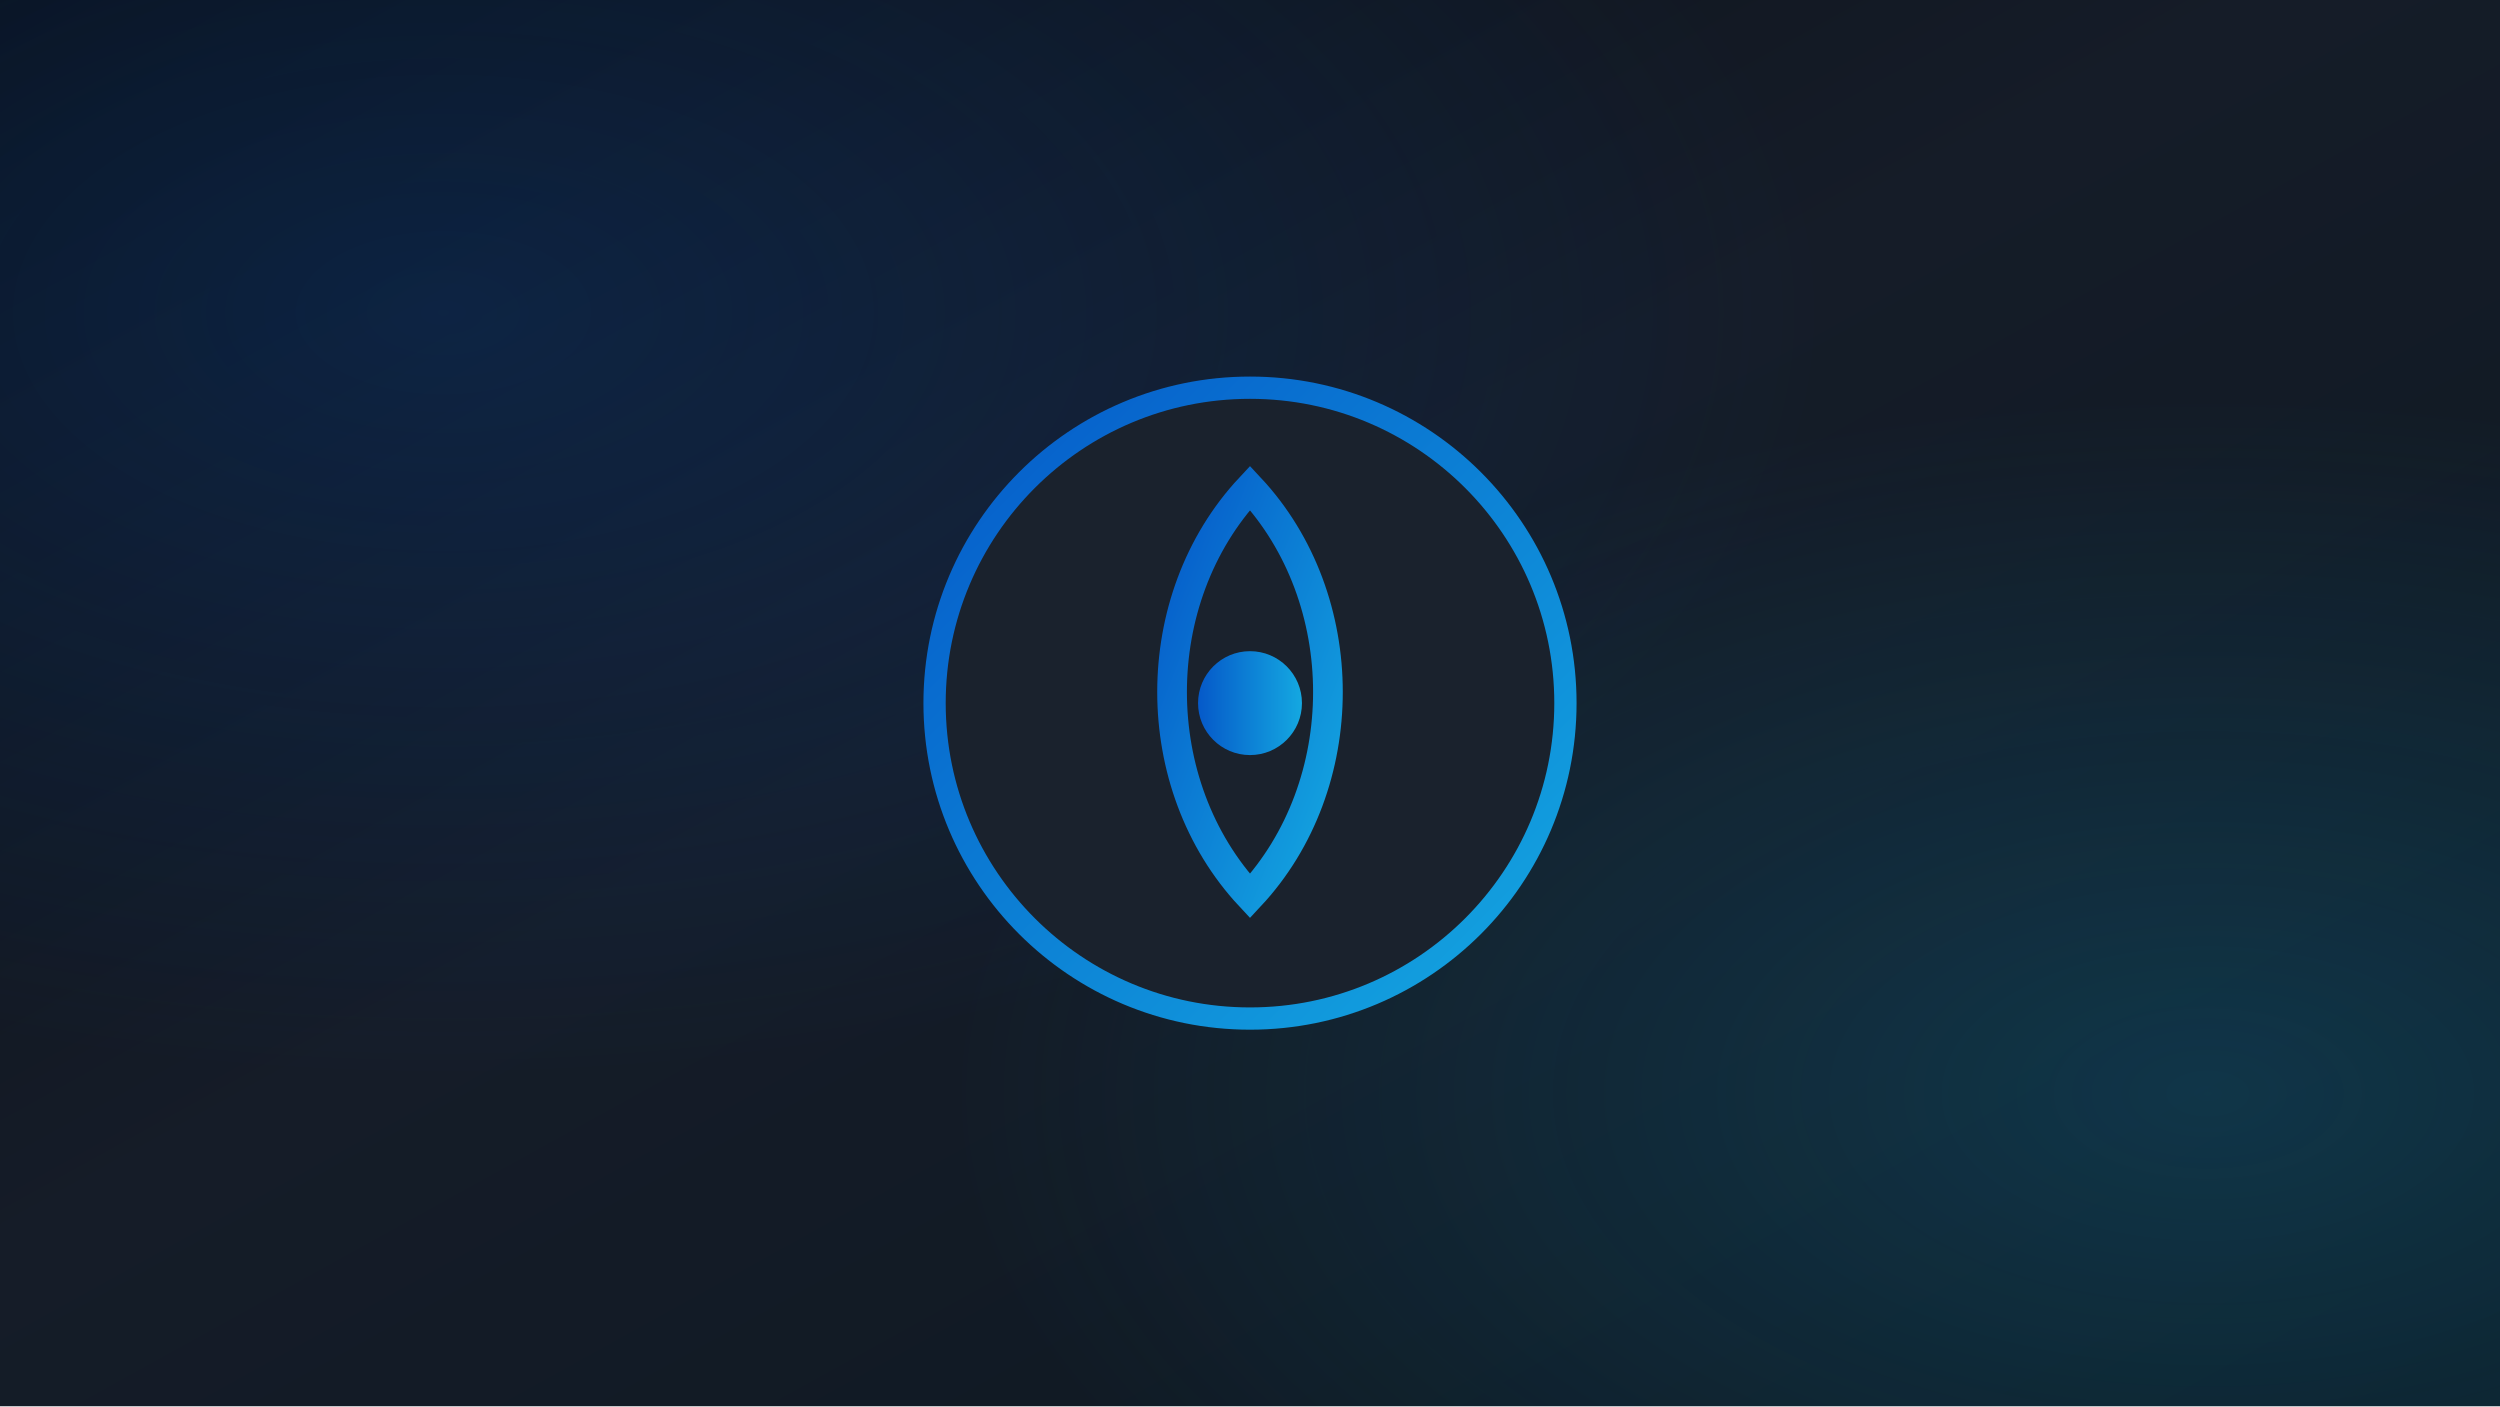
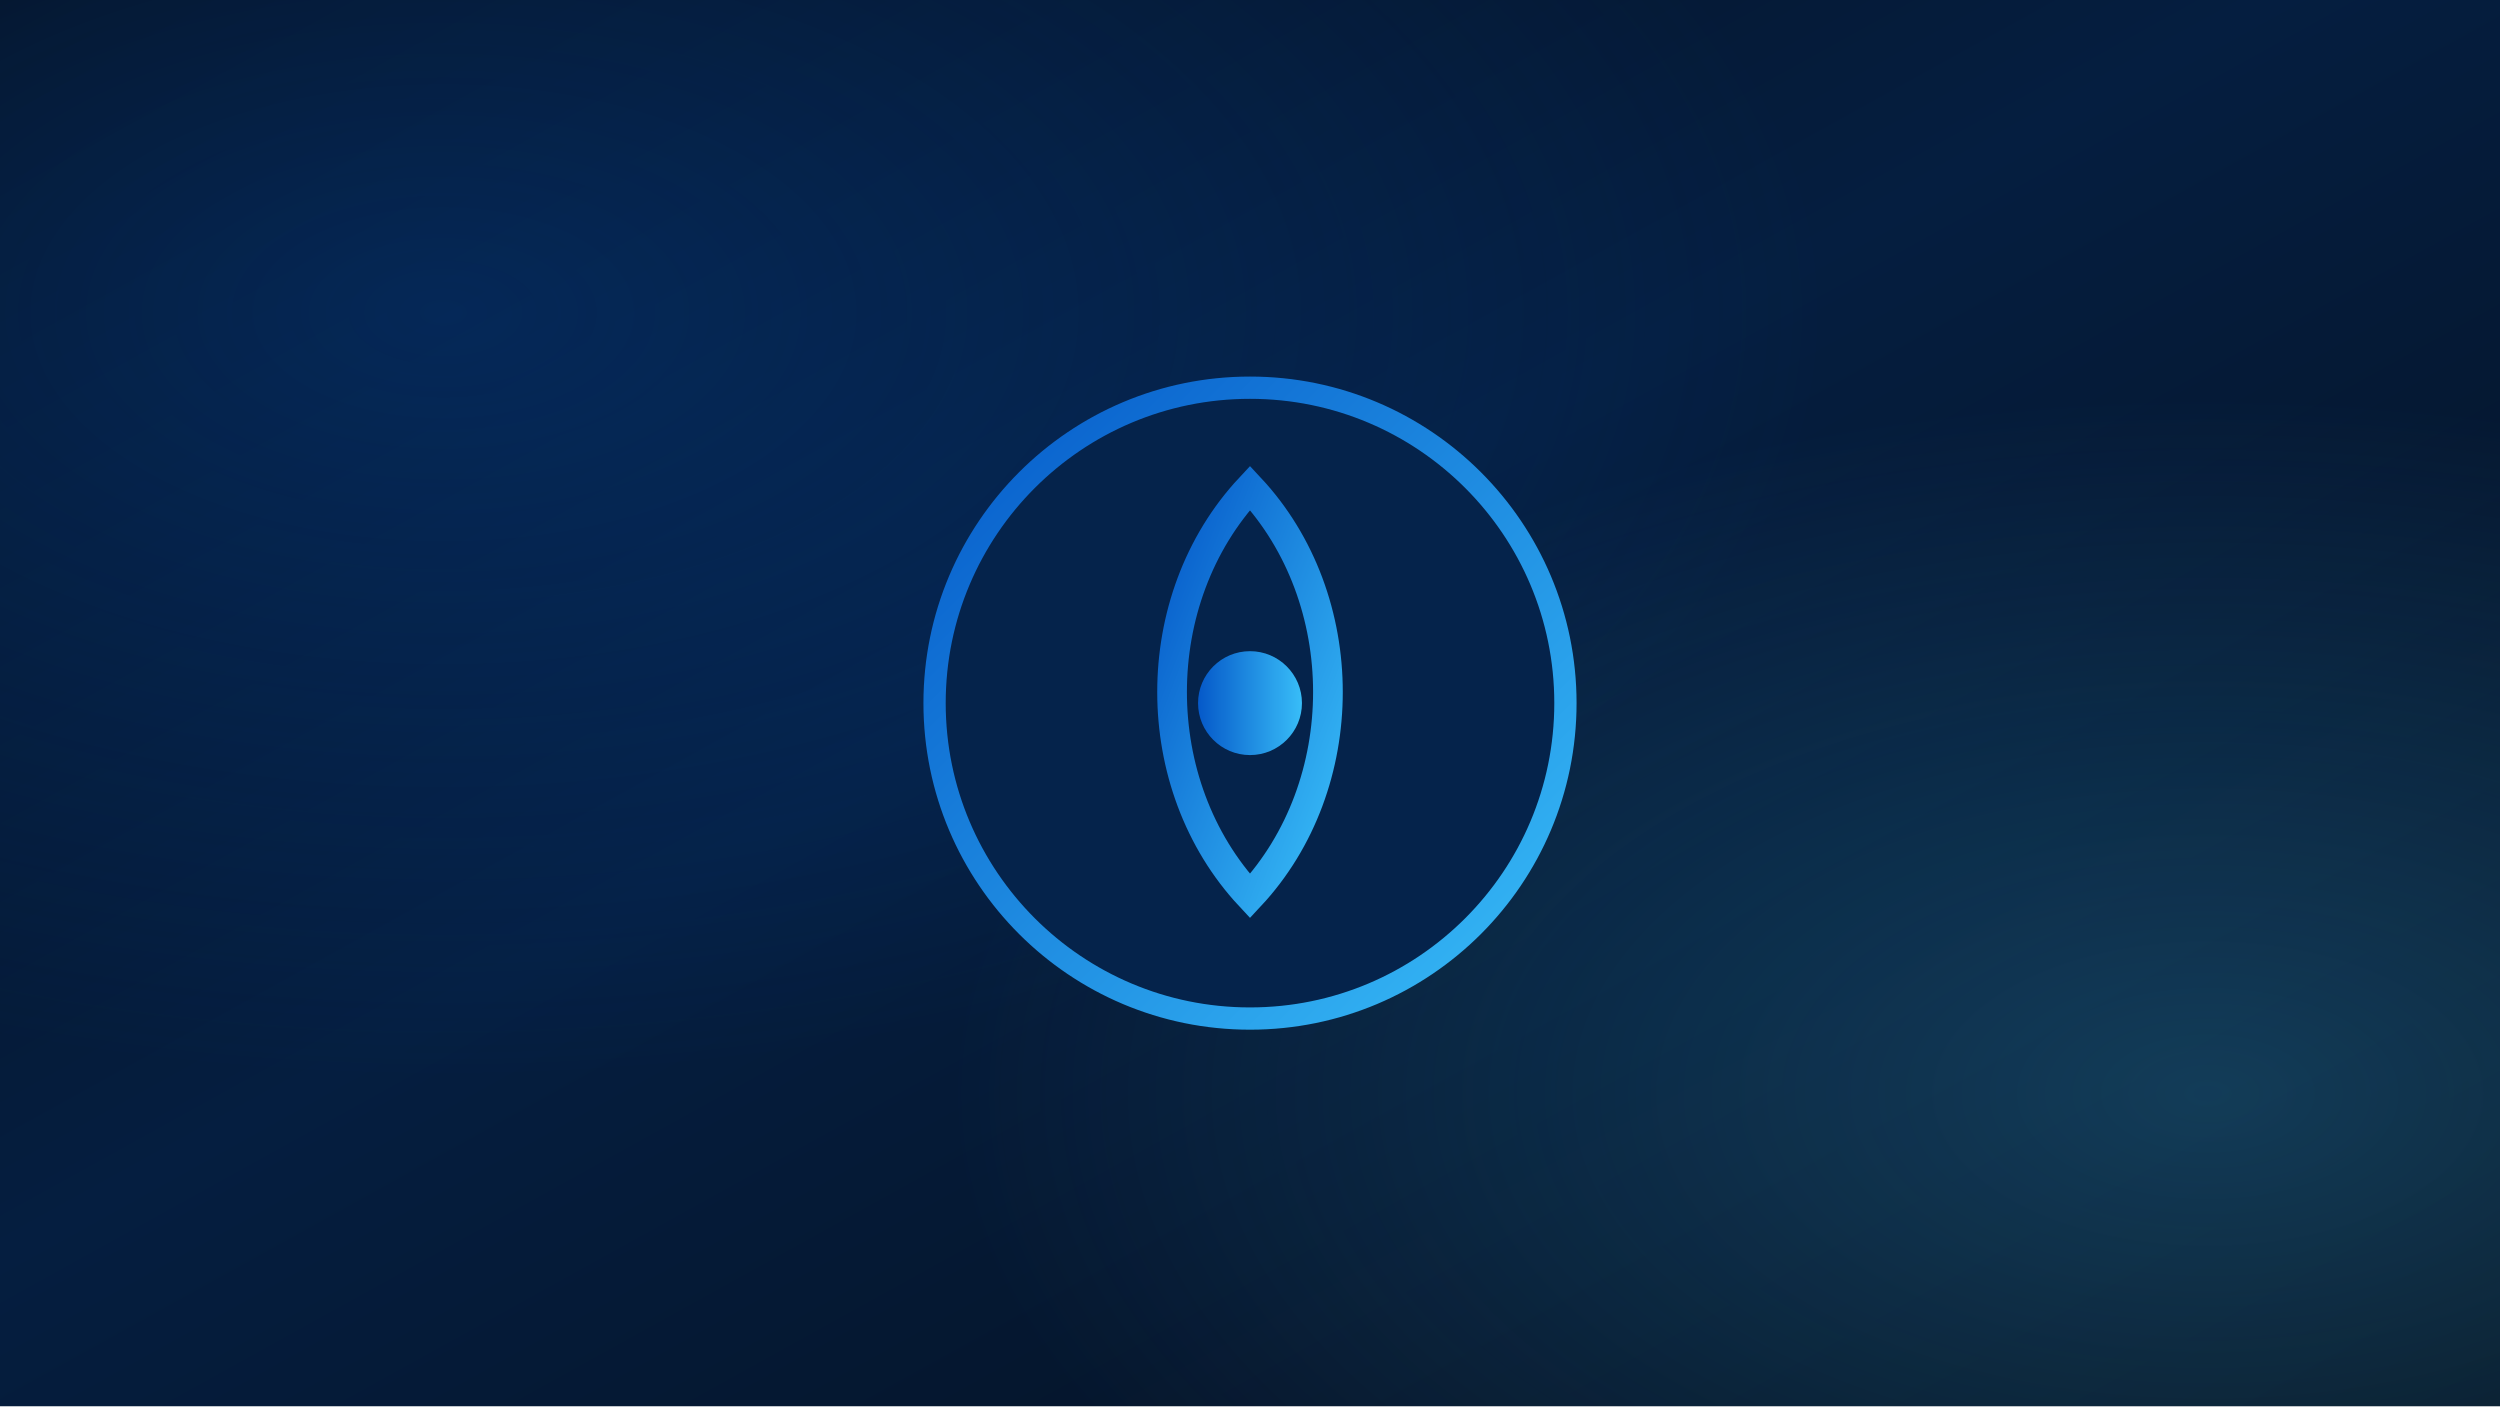
<svg xmlns="http://www.w3.org/2000/svg" viewBox="0 0 1280 720" width="1280" height="720" role="img" aria-label="UniFi-Backup-Explorer">
  <defs>
    <linearGradient id="ac" x1="0" y1="0" x2="1" y2="1">
      <stop offset="0" stop-color="#0559c9" />
-       <stop offset="1" stop-color="#14a8e1" />
+       <stop offset="1" stop-color="#38bdf8" />
    </linearGradient>
    <linearGradient id="gWarm" x1="0%" y1="0%" x2="100%" y2="0%">
      <stop offset="0%" stop-color="#0559c9" />
-       <stop offset="100%" stop-color="#14a8e1" />
+       <stop offset="100%" stop-color="#38bdf8" />
    </linearGradient>
    <linearGradient id="canvasGrad" x1="0%" y1="0%" x2="100%" y2="100%">
-       <stop offset="0%" stop-color="#0a0e14" />
-       <stop offset="45%" stop-color="#151c28" />
-       <stop offset="100%" stop-color="#0c1820" />
-     </linearGradient>
-     <linearGradient id="bg" x1="0" y1="0" x2="1" y2="1">
-       <stop offset="0" stop-color="#1e1b4b" />
-       <stop offset="0.55" stop-color="#0f3a4a" />
-       <stop offset="1" stop-color="#0f766e" />
+       <stop offset="0%" stop-color="#050e1b" />
+       <stop offset="45%" stop-color="#051e40" />
+       <stop offset="100%" stop-color="#060e1a" />
    </linearGradient>
    <radialGradient id="glowA" cx="18%" cy="22%" r="55%">
-       <stop offset="0%" stop-color="#0559c9" stop-opacity="0.22" />
+       <stop offset="0%" stop-color="#0559c9" stop-opacity="0.28" />
      <stop offset="100%" stop-color="#0559c9" stop-opacity="0" />
    </radialGradient>
    <radialGradient id="glowB" cx="88%" cy="78%" r="50%">
-       <stop offset="0%" stop-color="#14a8e1" stop-opacity="0.20" />
-       <stop offset="100%" stop-color="#14a8e1" stop-opacity="0" />
+       <stop offset="0%" stop-color="#38bdf8" stop-opacity="0.24" />
+       <stop offset="100%" stop-color="#38bdf8" stop-opacity="0" />
    </radialGradient>
  </defs>
  <rect width="1280" height="720" fill="url(#canvasGrad)" />
  <rect width="1280" height="720" fill="url(#glowA)" />
  <rect width="1280" height="720" fill="url(#glowB)" />
  <g transform="translate(396.8 116.8) scale(0.95)">
-     <circle cx="256" cy="256" r="170" fill="#1a222d" stroke="url(#ac)" stroke-width="12" />
+     <circle cx="256" cy="256" r="170" fill="#05234b" stroke="url(#ac)" stroke-width="12" />
    <path d="M256 140 C200 200 200 300 256 360 C312 300 312 200 256 140 Z" fill="none" stroke="url(#ac)" stroke-width="16" />
    <circle cx="256" cy="256" r="28" fill="url(#gWarm)" />
  </g>
</svg>
